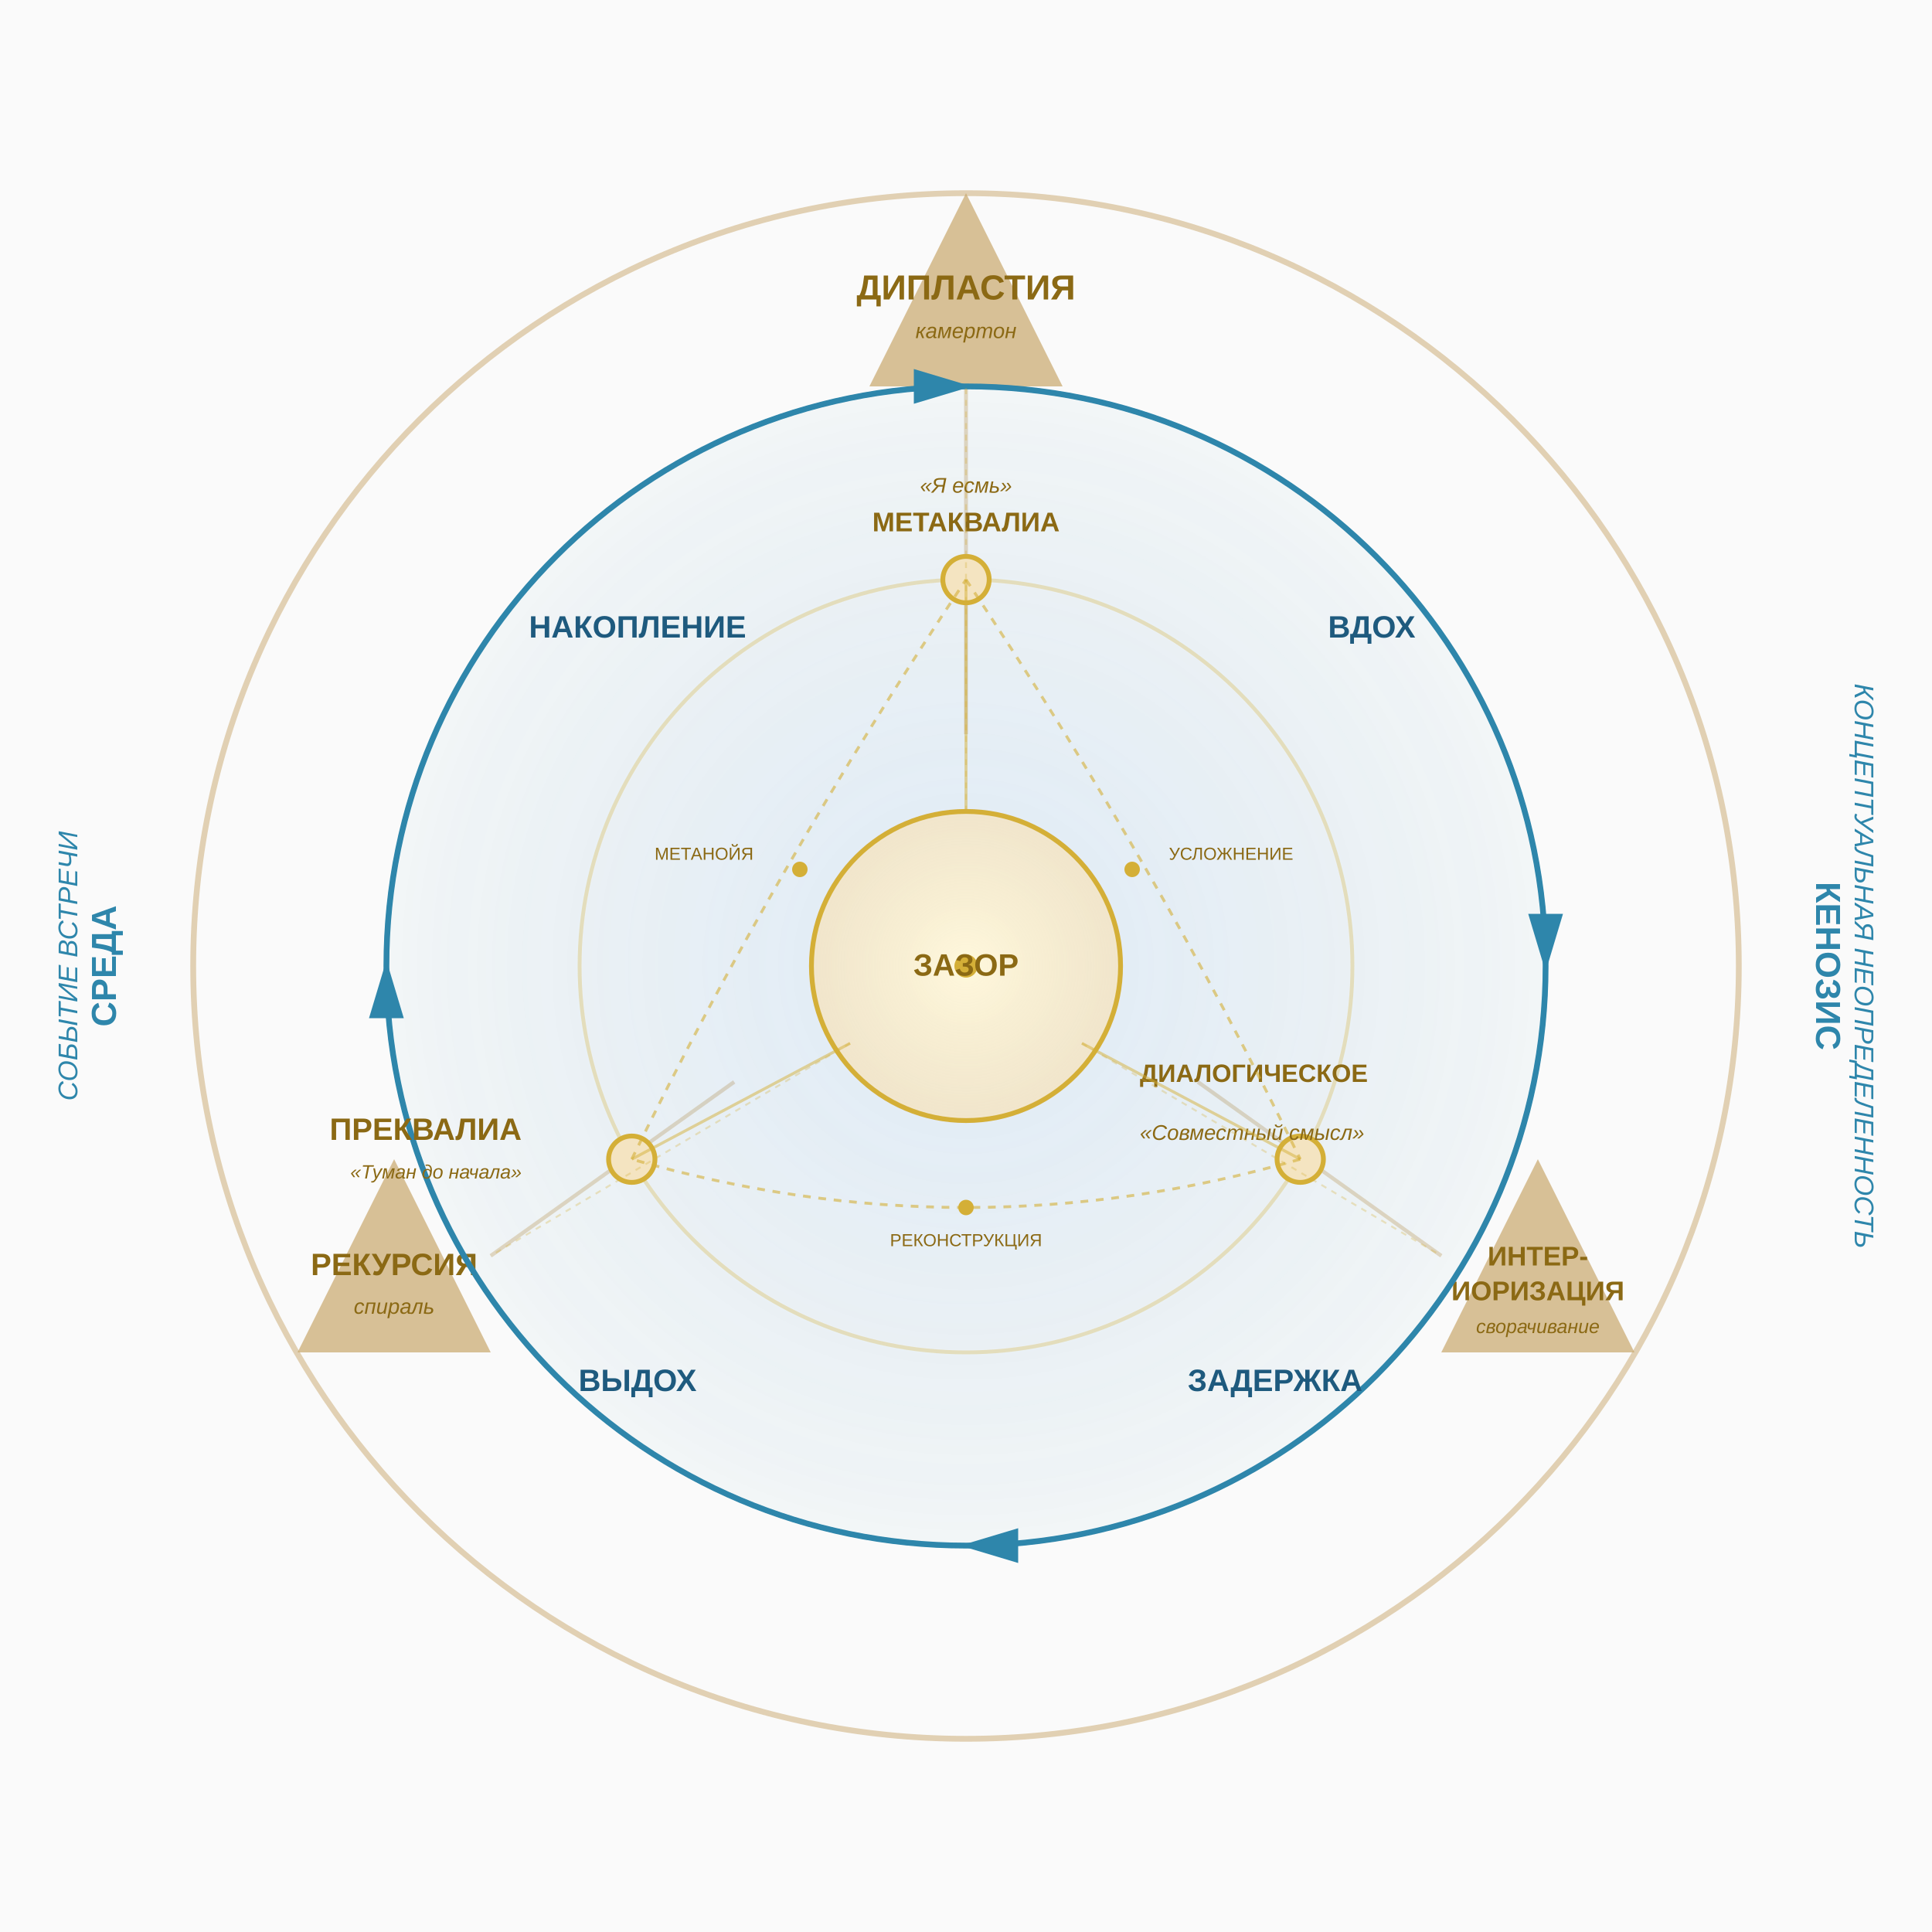
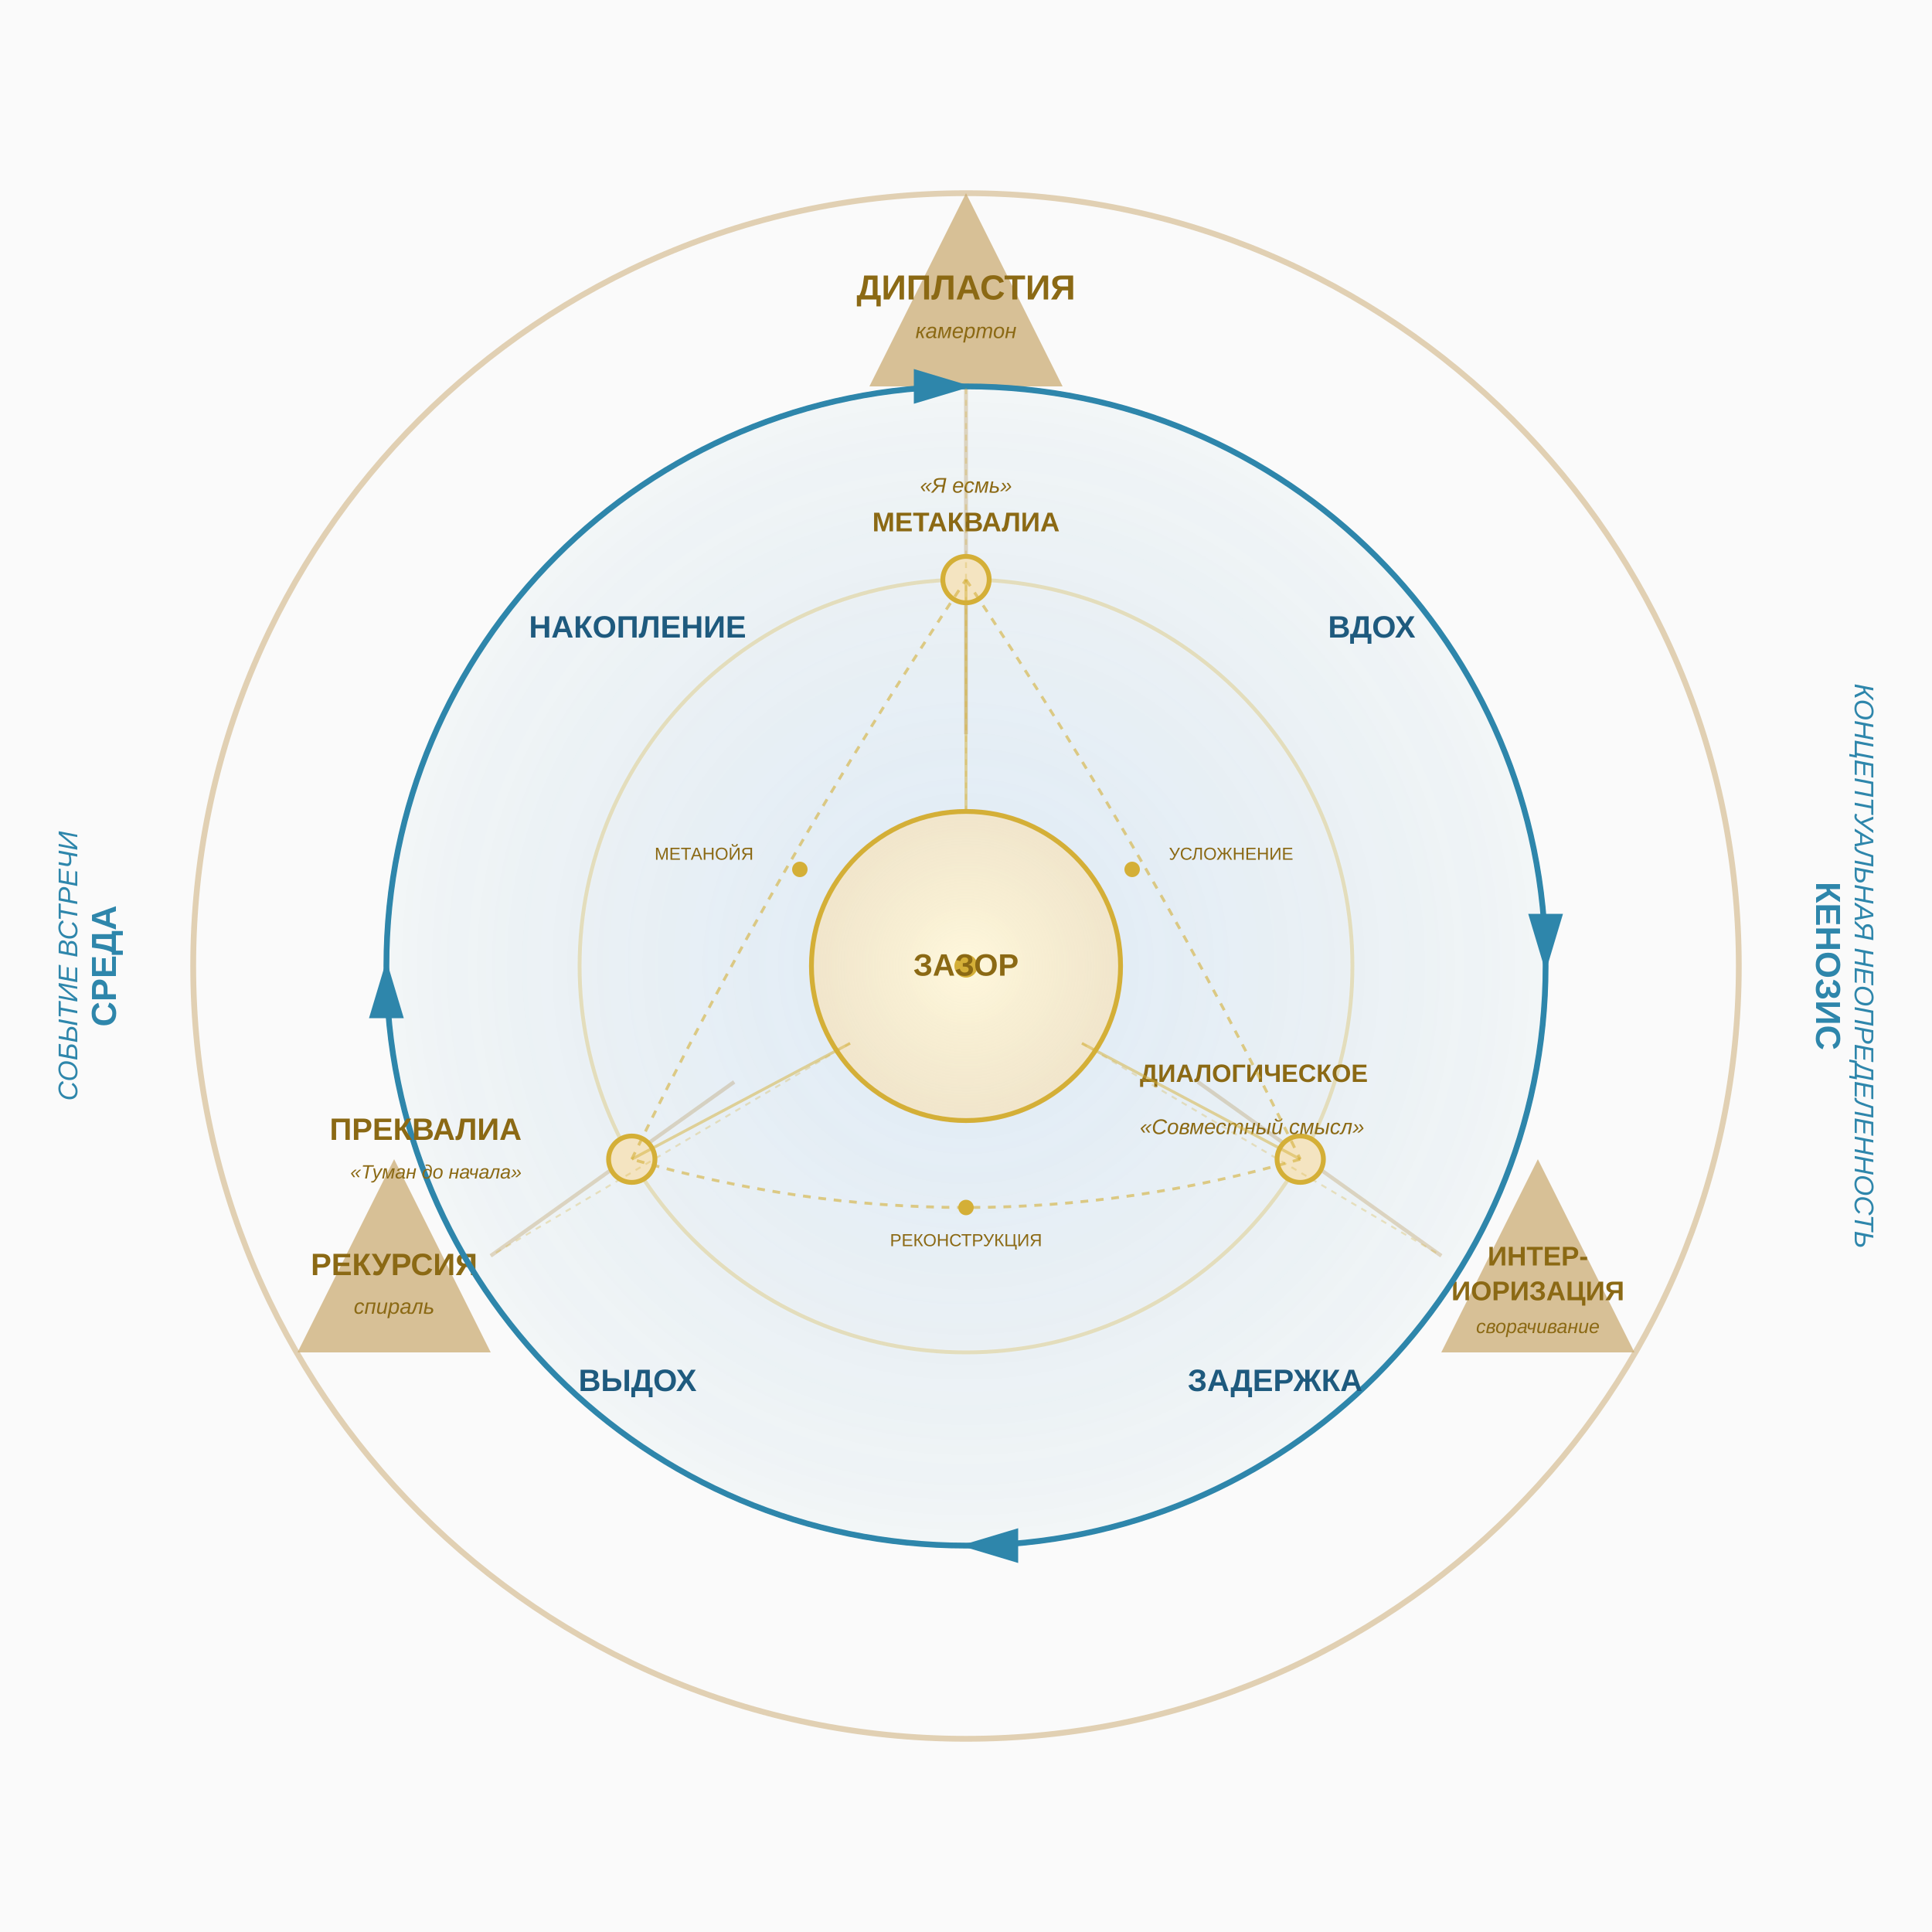
<svg xmlns="http://www.w3.org/2000/svg" viewBox="0 0 1000 1000" width="1000" height="1000">
  <defs>
    <radialGradient id="centerGlow" cx="50%" cy="50%" r="50%">
      <stop offset="0%" style="stop-color:#FFF8DC;stop-opacity:1" />
      <stop offset="100%" style="stop-color:#F4E4C1;stop-opacity:0.8" />
    </radialGradient>
    <radialGradient id="cycleGlow" cx="50%" cy="50%" r="50%">
      <stop offset="0%" style="stop-color:#4A90E2;stop-opacity:0.2" />
      <stop offset="100%" style="stop-color:#2E86AB;stop-opacity:0.05" />
    </radialGradient>
    <marker id="arrowhead" markerWidth="10" markerHeight="10" refX="9" refY="3" orient="auto">
      <polygon points="0 0, 10 3, 0 6" fill="#2E86AB" />
    </marker>
  </defs>
  <rect width="1000" height="1000" fill="#FAFAFA" />
  <circle cx="500" cy="500" r="400" fill="none" stroke="#C8A66B" stroke-width="3" opacity="0.5" />
  <g id="diplostia">
    <path d="M 500 100 L 450 200 L 550 200 Z" fill="#C8A66B" opacity="0.7" />
    <text x="500" y="155" text-anchor="middle" font-family="Arial, sans-serif" font-size="18" font-weight="bold" fill="#8B6914">ДИПЛАСТИЯ</text>
    <text x="500" y="175" text-anchor="middle" font-family="Arial, sans-serif" font-size="11" fill="#8B6914" font-style="italic">камертон</text>
    <line x1="500" y1="200" x2="500" y2="380" stroke="#C8A66B" stroke-width="2" opacity="0.4" />
  </g>
  <g id="interiorization">
    <path d="M 846 700 L 746 700 L 796 600 Z" fill="#C8A66B" opacity="0.7" />
    <text x="796" y="655" text-anchor="middle" font-family="Arial, sans-serif" font-size="14" font-weight="bold" fill="#8B6914">ИНТЕР-</text>
    <text x="796" y="673" text-anchor="middle" font-family="Arial, sans-serif" font-size="14" font-weight="bold" fill="#8B6914">ИОРИЗАЦИЯ</text>
    <text x="796" y="690" text-anchor="middle" font-family="Arial, sans-serif" font-size="10" fill="#8B6914" font-style="italic">сворачивание</text>
    <line x1="746" y1="650" x2="620" y2="560" stroke="#C8A66B" stroke-width="2" opacity="0.4" />
  </g>
  <g id="recursion">
    <path d="M 154 700 L 254 700 L 204 600 Z" fill="#C8A66B" opacity="0.7" />
    <text x="204" y="660" text-anchor="middle" font-family="Arial, sans-serif" font-size="16" font-weight="bold" fill="#8B6914">РЕКУРСИЯ</text>
    <text x="204" y="680" text-anchor="middle" font-family="Arial, sans-serif" font-size="11" fill="#8B6914" font-style="italic">спираль</text>
    <line x1="254" y1="650" x2="380" y2="560" stroke="#C8A66B" stroke-width="2" opacity="0.4" />
  </g>
  <circle cx="500" cy="500" r="300" fill="url(#cycleGlow)" stroke="#2E86AB" stroke-width="2.5" opacity="0.8" />
  <g id="inhale">
    <path d="M 500 200 A 300 300 0 0 1 800 500" fill="none" stroke="#2E86AB" stroke-width="3" marker-end="url(#arrowhead)" />
    <text x="710" y="330" text-anchor="middle" font-family="Arial, sans-serif" font-size="16" font-weight="bold" fill="#1E5A7E">ВДОХ</text>
  </g>
  <g id="delay">
    <path d="M 800 500 A 300 300 0 0 1 500 800" fill="none" stroke="#2E86AB" stroke-width="3" marker-end="url(#arrowhead)" />
    <text x="660" y="720" text-anchor="middle" font-family="Arial, sans-serif" font-size="16" font-weight="bold" fill="#1E5A7E">ЗАДЕРЖКА</text>
  </g>
  <g id="exhale">
    <path d="M 500 800 A 300 300 0 0 1 200 500" fill="none" stroke="#2E86AB" stroke-width="3" marker-end="url(#arrowhead)" />
    <text x="330" y="720" text-anchor="middle" font-family="Arial, sans-serif" font-size="16" font-weight="bold" fill="#1E5A7E">ВЫДОХ</text>
  </g>
  <g id="accumulate">
    <path d="M 200 500 A 300 300 0 0 1 500 200" fill="none" stroke="#2E86AB" stroke-width="3" marker-end="url(#arrowhead)" />
    <text x="330" y="330" text-anchor="middle" font-family="Arial, sans-serif" font-size="16" font-weight="bold" fill="#1E5A7E">НАКОПЛЕНИЕ</text>
  </g>
  <circle cx="500" cy="500" r="200" fill="none" stroke="#D4AF37" stroke-width="2" opacity="0.3" />
  <g id="metaqualia">
    <circle cx="500" cy="300" r="12" fill="#F4E4C1" stroke="#D4AF37" stroke-width="2.5" />
    <text x="500" y="275" text-anchor="middle" font-family="Arial, sans-serif" font-size="14" font-weight="bold" fill="#8B6914">МЕТАКВАЛИА</text>
    <text x="500" y="255" text-anchor="middle" font-family="Arial, sans-serif" font-size="11" fill="#8B6914" font-style="italic">«Я есмь»</text>
  </g>
  <g id="dialogical">
    <circle cx="673" cy="600" r="12" fill="#F4E4C1" stroke="#D4AF37" stroke-width="2.5" />
    <text x="590" y="560" text-anchor="start" font-family="Arial, sans-serif" font-size="13" font-weight="bold" fill="#8B6914">ДИАЛОГИЧЕСКОЕ</text>
-     <text x="590" y="590" text-anchor="start" font-family="Arial, sans-serif" font-size="11" fill="#8B6914" font-style="italic">«Совместный смысл»</text>
+     <text x="590" y="587" text-anchor="start" font-family="Arial, sans-serif" font-size="11" fill="#8B6914" font-style="italic">«Совместный смысл»</text>
  </g>
  <g id="prequalia">
    <circle cx="327" cy="600" r="12" fill="#F4E4C1" stroke="#D4AF37" stroke-width="2.5" />
    <text x="270" y="590" text-anchor="end" font-family="Arial, sans-serif" font-size="16" font-weight="bold" fill="#8B6914">ПРЕКВАЛИА</text>
    <text x="270" y="610" text-anchor="end" font-family="Arial, sans-serif" font-size="10" fill="#8B6914" font-style="italic">«Туман до начала»</text>
  </g>
  <path d="M 500 300 Q 600 450 673 600" fill="none" stroke="#D4AF37" stroke-width="1.5" stroke-dasharray="4,4" opacity="0.6" />
  <path d="M 673 600 Q 500 650 327 600" fill="none" stroke="#D4AF37" stroke-width="1.5" stroke-dasharray="4,4" opacity="0.6" />
  <path d="M 327 600 Q 400 450 500 300" fill="none" stroke="#D4AF37" stroke-width="1.5" stroke-dasharray="4,4" opacity="0.6" />
  <circle cx="586" cy="450" r="4" fill="#D4AF37" />
  <text x="605" y="445" font-family="Arial, sans-serif" font-size="9" fill="#8B6914">УСЛОЖНЕНИЕ</text>
  <circle cx="500" cy="625" r="4" fill="#D4AF37" />
  <text x="500" y="645" text-anchor="middle" font-family="Arial, sans-serif" font-size="9" fill="#8B6914">РЕКОНСТРУКЦИЯ</text>
  <circle cx="414" cy="450" r="4" fill="#D4AF37" />
  <text x="390" y="445" text-anchor="end" font-family="Arial, sans-serif" font-size="9" fill="#8B6914">МЕТАНОЙЯ</text>
  <circle cx="500" cy="500" r="80" fill="url(#centerGlow)" stroke="#D4AF37" stroke-width="2.5" />
  <circle cx="500" cy="500" r="6" fill="#D4AF37" />
  <text x="500" y="505" text-anchor="middle" font-family="Arial, sans-serif" font-size="16" font-weight="bold" fill="#8B6914">ЗАЗОР</text>
  <line x1="500" y1="420" x2="500" y2="200" stroke="#D4AF37" stroke-width="1" opacity="0.3" stroke-dasharray="3,3" />
  <line x1="560" y1="540" x2="746" y2="650" stroke="#D4AF37" stroke-width="1" opacity="0.3" stroke-dasharray="3,3" />
  <line x1="440" y1="540" x2="254" y2="650" stroke="#D4AF37" stroke-width="1" opacity="0.3" stroke-dasharray="3,3" />
  <line x1="500" y1="420" x2="500" y2="300" stroke="#D4AF37" stroke-width="1.5" opacity="0.5" />
  <line x1="560" y1="540" x2="673" y2="600" stroke="#D4AF37" stroke-width="1.5" opacity="0.5" />
  <line x1="440" y1="540" x2="327" y2="600" stroke="#D4AF37" stroke-width="1.5" opacity="0.5" />
  <text x="940" y="500" text-anchor="middle" font-family="Arial, sans-serif" font-size="18" font-weight="bold" fill="#2E86AB" transform="rotate(90 940 500)">КЕНОЗИС</text>
  <text x="960" y="500" text-anchor="middle" font-family="Arial, sans-serif" font-size="14" fill="#2E86AB" font-style="italic" transform="rotate(90 960 500)">КОНЦЕПТУАЛЬНАЯ НЕОПРЕДЕЛЕННОСТЬ</text>
  <text x="60" y="500" text-anchor="middle" font-family="Arial, sans-serif" font-size="18" font-weight="bold" fill="#2E86AB" transform="rotate(-90 60 500)">СРЕДА</text>
  <text x="40" y="500" text-anchor="middle" font-family="Arial, sans-serif" font-size="14" fill="#2E86AB" font-style="italic" transform="rotate(-90 40 500)">СОБЫТИЕ ВСТРЕЧИ</text>
</svg>
